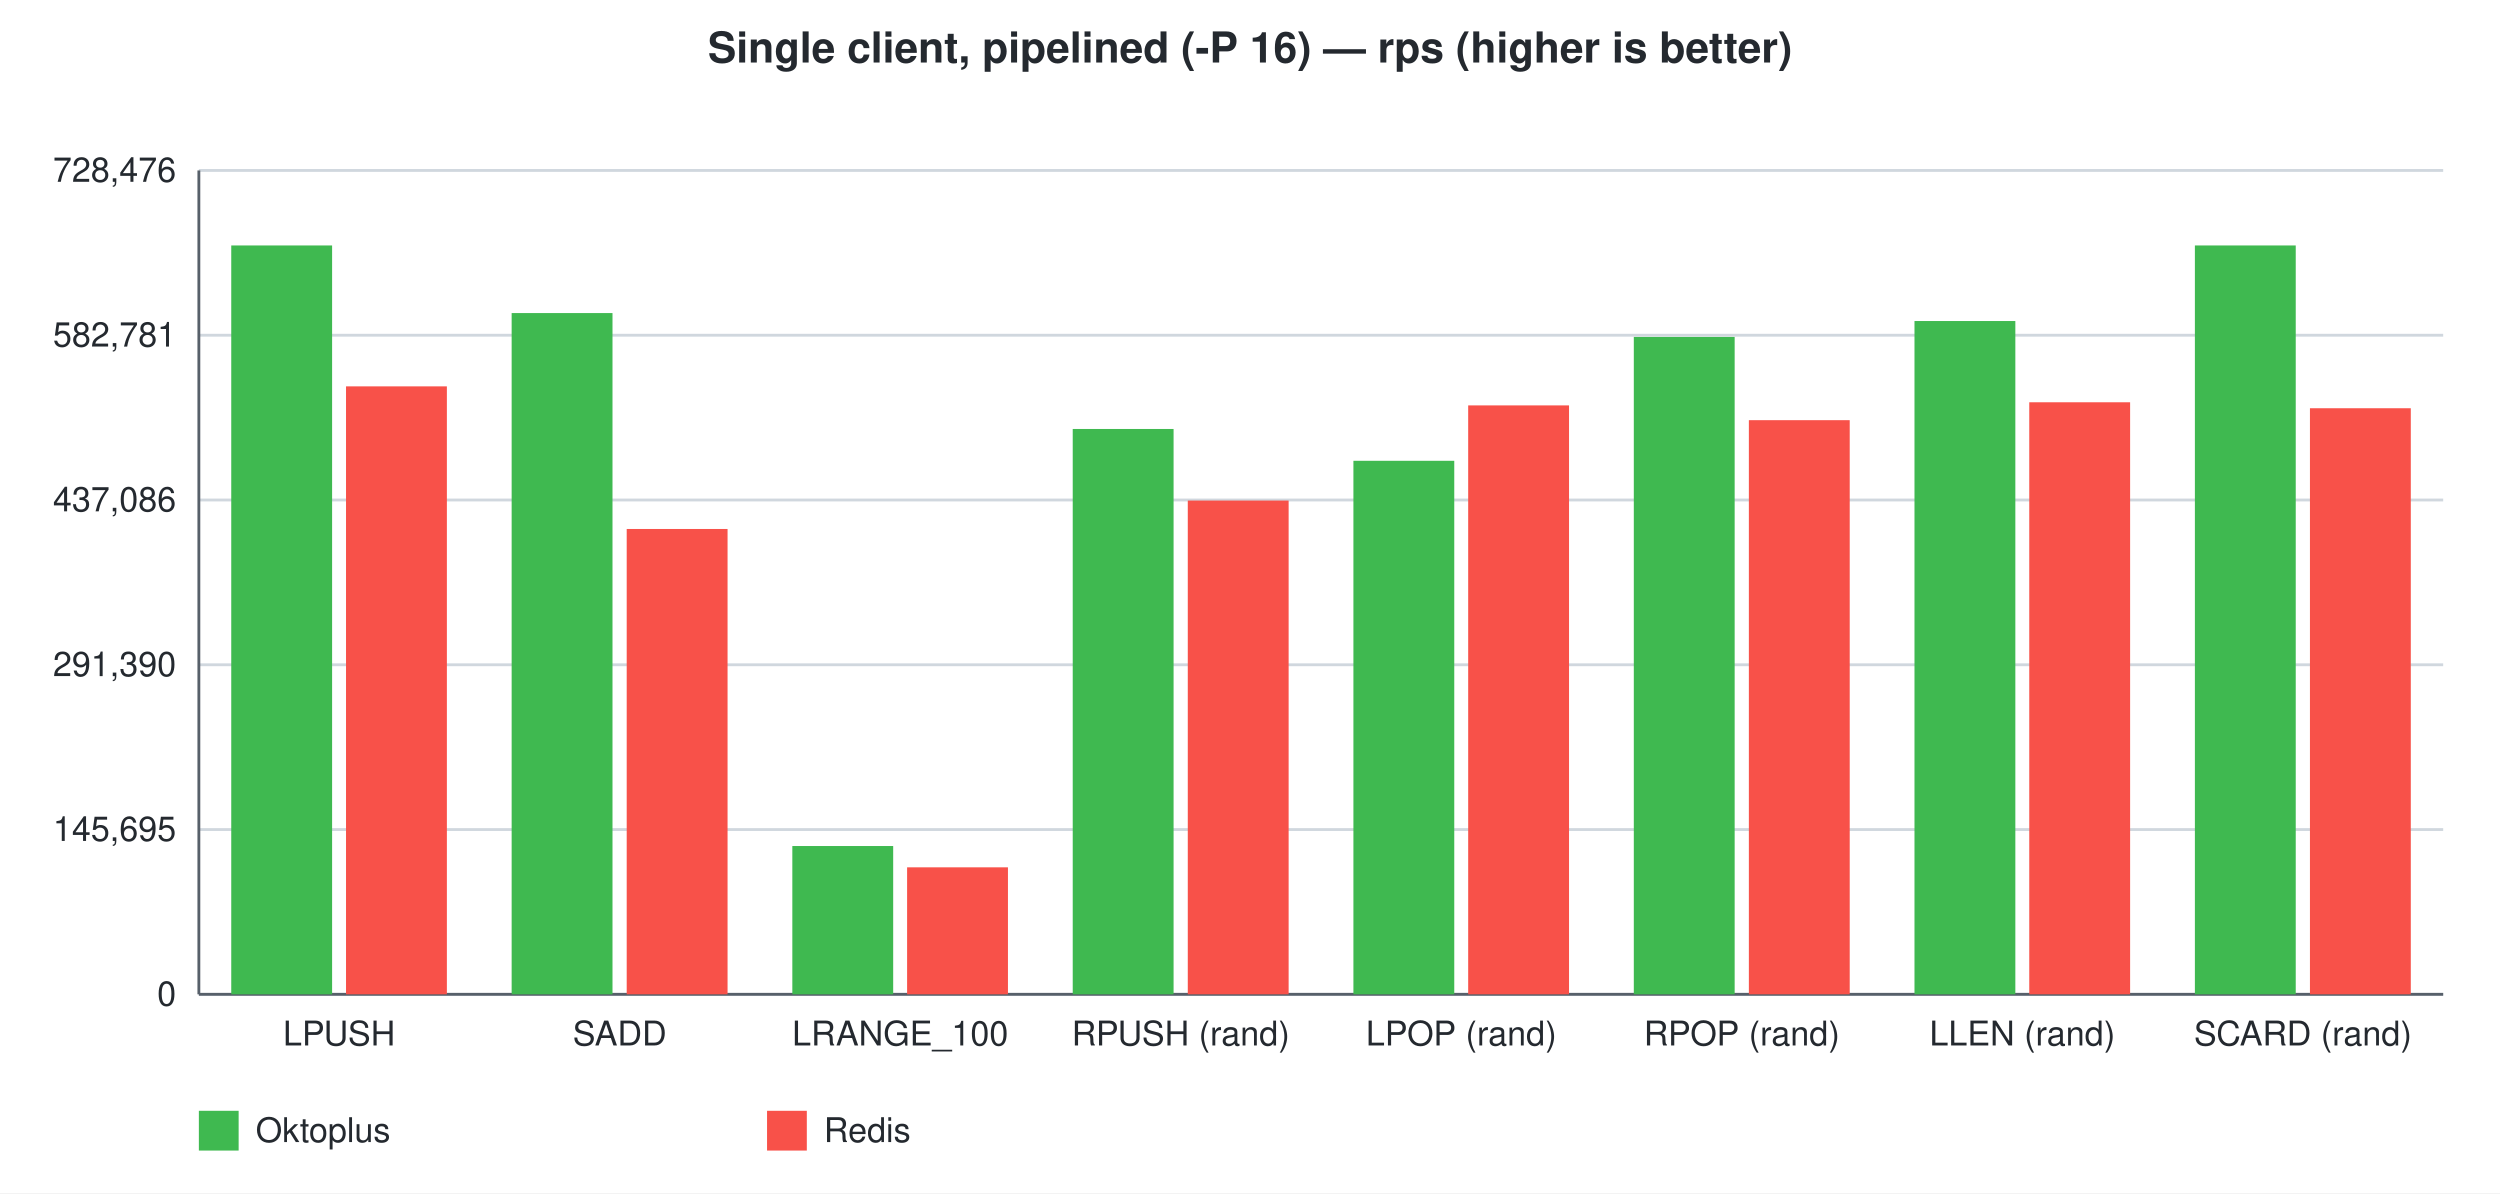
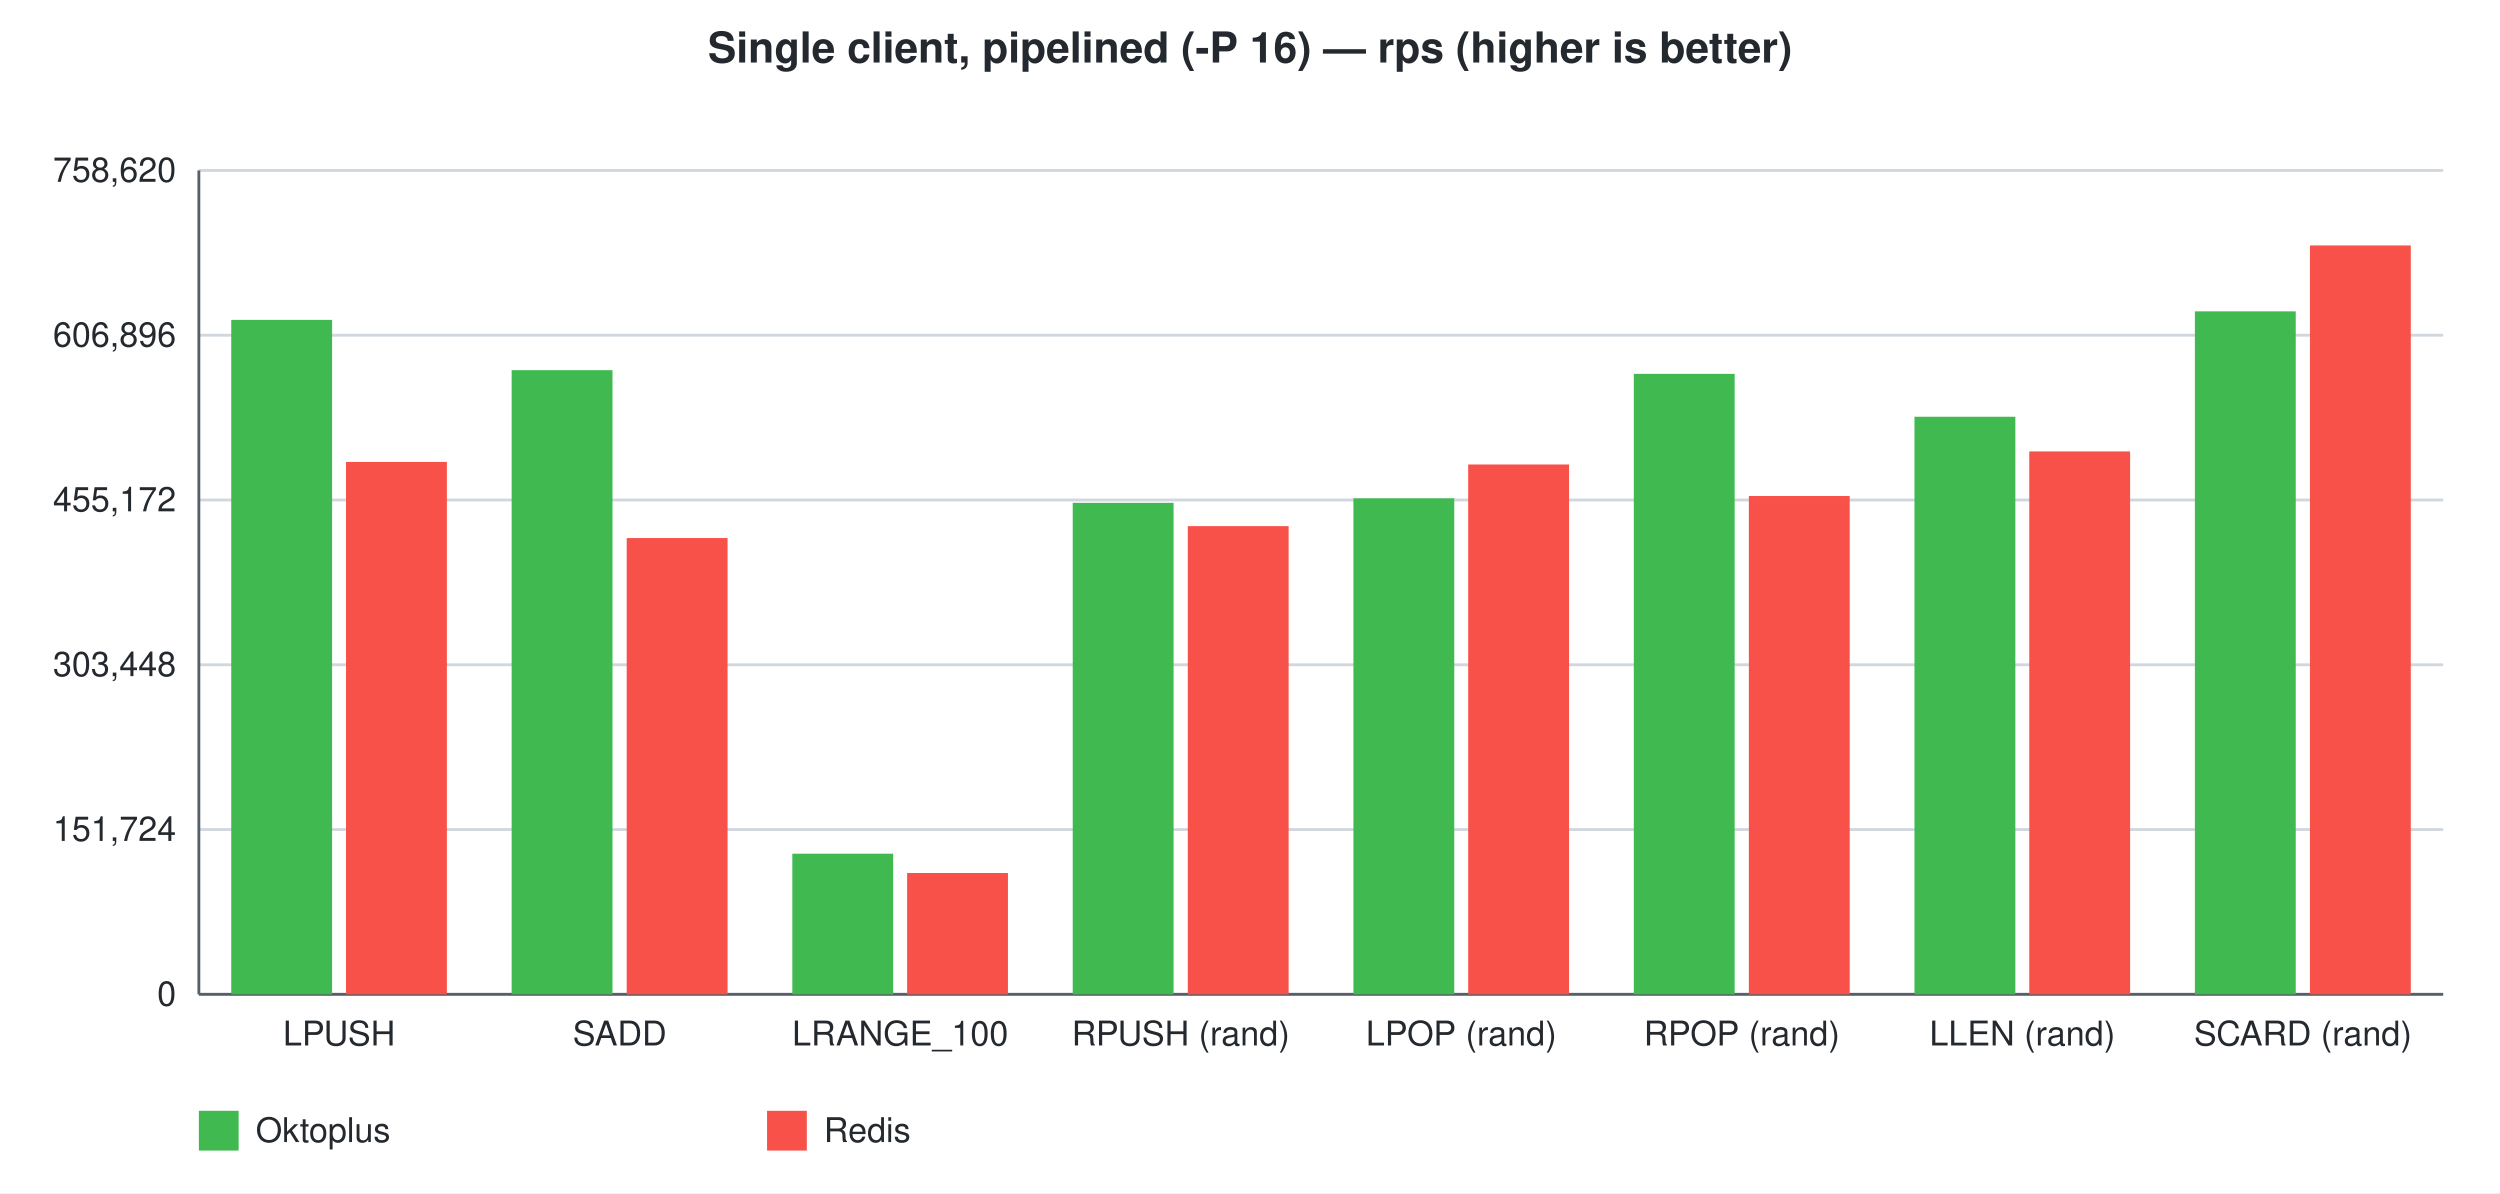
<svg xmlns="http://www.w3.org/2000/svg" width="880" height="420" viewBox="0 0 880 420" font-family="-apple-system, Segoe UI, Helvetica, Arial, sans-serif" font-size="12">
  <rect width="880" height="420" fill="#ffffff" />
  <text x="440.0" y="22" text-anchor="middle" fill="#24292f" font-size="15" font-weight="600">Single client, pipelined (-P 16) — rps (higher is better)</text>
  <line x1="70" y1="350.0" x2="860" y2="350.0" stroke="#d0d7de" stroke-width="1" />
  <text x="62" y="354.0" text-anchor="end" fill="#24292f">0</text>
  <line x1="70" y1="292.0" x2="860" y2="292.0" stroke="#d0d7de" stroke-width="1" />
-   <text x="62" y="296.0" text-anchor="end" fill="#24292f">145,695</text>
+   <text x="62" y="296.0" text-anchor="end" fill="#24292f">151,724</text>
  <line x1="70" y1="234.0" x2="860" y2="234.0" stroke="#d0d7de" stroke-width="1" />
-   <text x="62" y="238.0" text-anchor="end" fill="#24292f">291,390</text>
-   <line x1="70" y1="176.0" x2="860" y2="176.0" stroke="#d0d7de" stroke-width="1" />
-   <text x="62" y="180.0" text-anchor="end" fill="#24292f">437,086</text>
+   <text x="62" y="238.0" text-anchor="end" fill="#24292f">303,448</text>
+   <line x1="70" y1="176" x2="860" y2="176" stroke="#d0d7de" stroke-width="1" />
+   <text x="62" y="180" text-anchor="end" fill="#24292f">455,172</text>
  <line x1="70" y1="118.0" x2="860" y2="118.0" stroke="#d0d7de" stroke-width="1" />
-   <text x="62" y="122.0" text-anchor="end" fill="#24292f">582,781</text>
+   <text x="62" y="122.0" text-anchor="end" fill="#24292f">606,896</text>
  <line x1="70" y1="60.0" x2="860" y2="60.0" stroke="#d0d7de" stroke-width="1" />
-   <text x="62" y="64.0" text-anchor="end" fill="#24292f">728,476</text>
+   <text x="62" y="64.0" text-anchor="end" fill="#24292f">758,620</text>
  <line x1="70" y1="60" x2="70" y2="350" stroke="#57606a" stroke-width="1" />
  <line x1="70" y1="350" x2="860" y2="350" stroke="#57606a" stroke-width="1" />
  <text x="119.375" y="368" text-anchor="middle" fill="#24292f">LPUSH</text>
-   <rect x="81.4" y="86.4" width="35.5" height="263.6" fill="#3fb950" />
-   <rect x="121.8" y="136.0" width="35.5" height="214.0" fill="#f85149" />
+   <rect x="81.4" y="112.6" width="35.5" height="237.4" fill="#3fb950" />
+   <rect x="121.8" y="162.6" width="35.5" height="187.4" fill="#f85149" />
  <text x="218.125" y="368" text-anchor="middle" fill="#24292f">SADD</text>
-   <rect x="180.1" y="110.2" width="35.5" height="239.8" fill="#3fb950" />
-   <rect x="220.6" y="186.2" width="35.5" height="163.8" fill="#f85149" />
+   <rect x="180.1" y="130.3" width="35.5" height="219.7" fill="#3fb950" />
+   <rect x="220.6" y="189.4" width="35.5" height="160.6" fill="#f85149" />
  <text x="316.875" y="368" text-anchor="middle" fill="#24292f">LRANGE_100</text>
-   <rect x="278.9" y="297.8" width="35.5" height="52.2" fill="#3fb950" />
-   <rect x="319.3" y="305.3" width="35.5" height="44.7" fill="#f85149" />
+   <rect x="278.9" y="300.5" width="35.5" height="49.5" fill="#3fb950" />
+   <rect x="319.3" y="307.3" width="35.5" height="42.7" fill="#f85149" />
  <text x="415.625" y="368" text-anchor="middle" fill="#24292f">RPUSH (rand)</text>
-   <rect x="377.6" y="151.0" width="35.5" height="199.0" fill="#3fb950" />
-   <rect x="418.1" y="176.2" width="35.5" height="173.8" fill="#f85149" />
+   <rect x="377.6" y="177.0" width="35.5" height="173.0" fill="#3fb950" />
+   <rect x="418.1" y="185.2" width="35.5" height="164.8" fill="#f85149" />
  <text x="514.375" y="368" text-anchor="middle" fill="#24292f">LPOP (rand)</text>
-   <rect x="476.4" y="162.2" width="35.5" height="187.8" fill="#3fb950" />
-   <rect x="516.8" y="142.7" width="35.5" height="207.3" fill="#f85149" />
+   <rect x="476.4" y="175.4" width="35.5" height="174.6" fill="#3fb950" />
+   <rect x="516.8" y="163.5" width="35.5" height="186.5" fill="#f85149" />
  <text x="613.125" y="368" text-anchor="middle" fill="#24292f">RPOP (rand)</text>
-   <rect x="575.1" y="118.6" width="35.5" height="231.4" fill="#3fb950" />
-   <rect x="615.6" y="147.9" width="35.5" height="202.1" fill="#f85149" />
+   <rect x="575.1" y="131.6" width="35.5" height="218.4" fill="#3fb950" />
+   <rect x="615.6" y="174.6" width="35.5" height="175.4" fill="#f85149" />
  <text x="711.875" y="368" text-anchor="middle" fill="#24292f">LLEN (rand)</text>
-   <rect x="673.9" y="113.0" width="35.5" height="237.0" fill="#3fb950" />
-   <rect x="714.3" y="141.6" width="35.5" height="208.4" fill="#f85149" />
+   <rect x="673.9" y="146.7" width="35.5" height="203.3" fill="#3fb950" />
+   <rect x="714.3" y="158.9" width="35.5" height="191.1" fill="#f85149" />
  <text x="810.625" y="368" text-anchor="middle" fill="#24292f">SCARD (rand)</text>
-   <rect x="772.6" y="86.4" width="35.5" height="263.6" fill="#3fb950" />
-   <rect x="813.1" y="143.7" width="35.5" height="206.3" fill="#f85149" />
+   <rect x="772.6" y="109.6" width="35.5" height="240.4" fill="#3fb950" />
+   <rect x="813.1" y="86.4" width="35.5" height="263.6" fill="#f85149" />
  <rect x="70" y="391" width="14" height="14" fill="#3fb950" />
  <text x="90" y="402" fill="#24292f">Oktoplus</text>
  <rect x="270" y="391" width="14" height="14" fill="#f85149" />
  <text x="290" y="402" fill="#24292f">Redis</text>
</svg>
